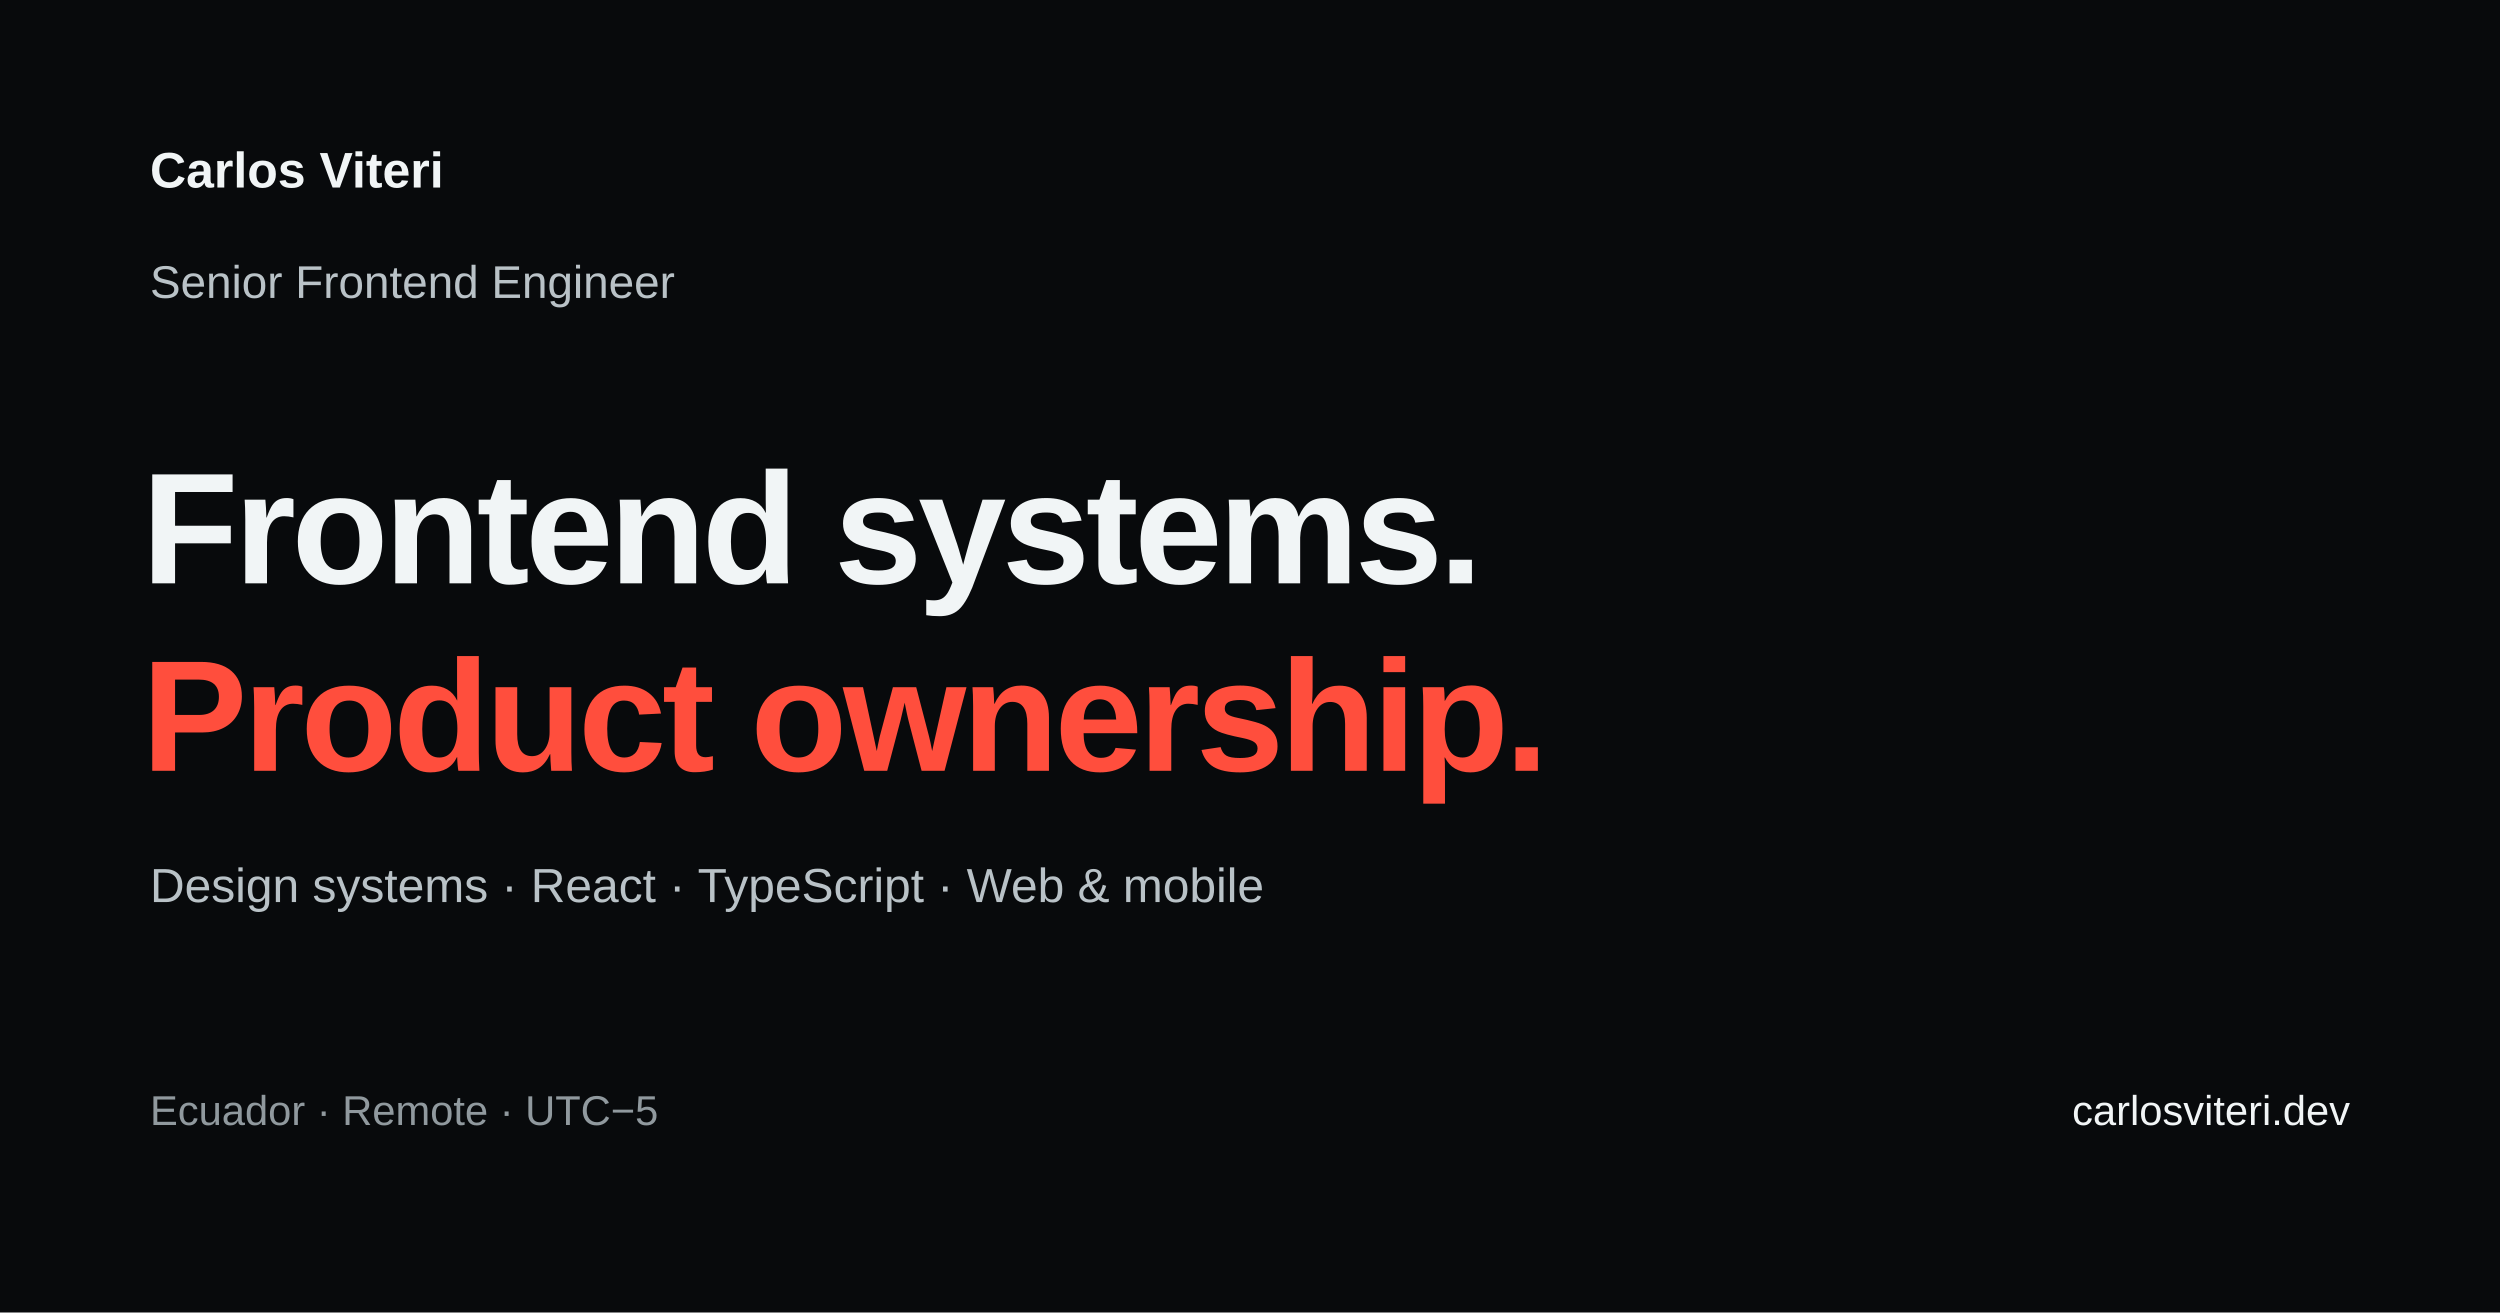
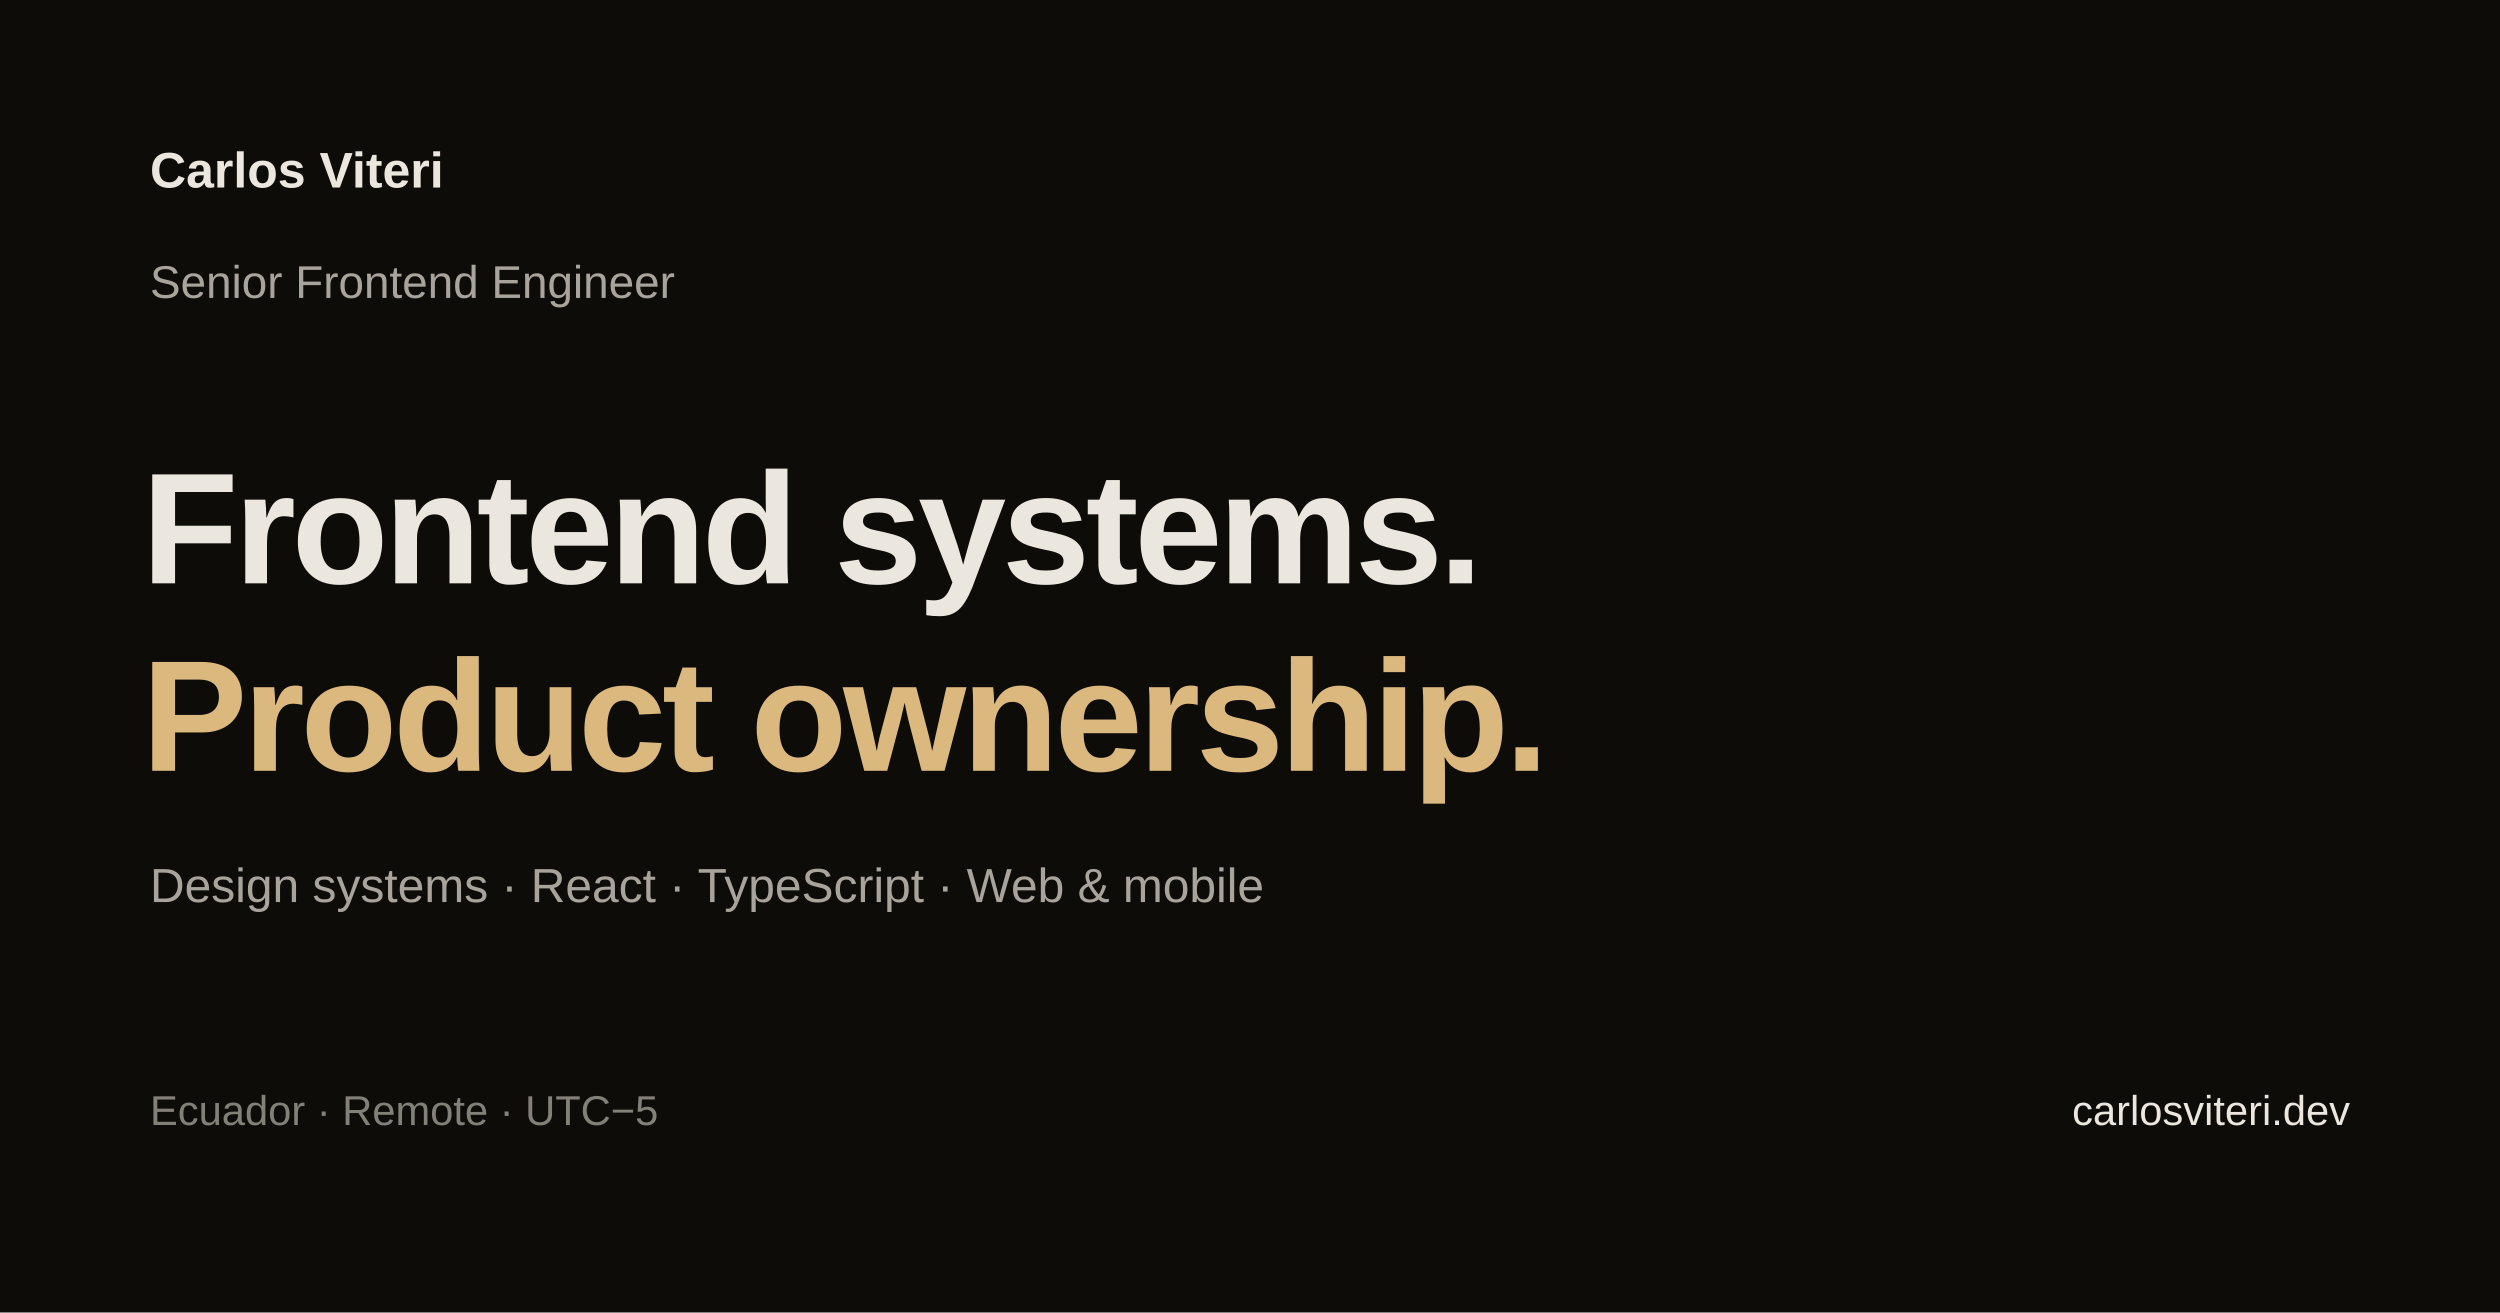
<svg xmlns="http://www.w3.org/2000/svg" viewBox="0 0 1200 630" role="img" aria-labelledby="title desc">
-   <rect width="1200" height="630" fill="#080A0C" />
-   <text x="72" y="90" fill="#F1F5F6" font-family="Arial, sans-serif" font-size="24" font-weight="700">Carlos Viteri</text>
-   <text x="72" y="143" fill="#B9C2C7" font-family="Arial, sans-serif" font-size="22">Senior Frontend Engineer</text>
-   <text x="68" y="280" fill="#F1F5F6" font-family="Arial, sans-serif" font-size="76" font-weight="700" letter-spacing="-2">Frontend systems.</text>
-   <text x="68" y="370" fill="#FF4E3D" font-family="Arial, sans-serif" font-size="76" font-weight="700" letter-spacing="-2">Product ownership.</text>
-   <text x="72" y="433" fill="#B9C2C7" font-family="Arial, sans-serif" font-size="23">Design systems · React · TypeScript · Web &amp; mobile</text>
-   <text x="72" y="540" fill="#90999E" font-family="Arial, sans-serif" font-size="20">Ecuador · Remote · UTC−5</text>
-   <text x="1128" y="540" text-anchor="end" fill="#F1F5F6" font-family="Arial, sans-serif" font-size="20">carlosviteri.dev</text>
+   <rect width="1200" height="630" fill="#0E0C09" />
+   <text x="72" y="90" fill="#EBE7DF" font-family="Arial, sans-serif" font-size="24" font-weight="700">Carlos Viteri</text>
+   <text x="72" y="143" fill="#A8A49C" font-family="Arial, sans-serif" font-size="22">Senior Frontend Engineer</text>
+   <text x="68" y="280" fill="#EBE7DF" font-family="Arial, sans-serif" font-size="76" font-weight="700" letter-spacing="-2">Frontend systems.</text>
+   <text x="68" y="370" fill="#DBB87E" font-family="Arial, sans-serif" font-size="76" font-weight="700" letter-spacing="-2">Product ownership.</text>
+   <text x="72" y="433" fill="#A8A49C" font-family="Arial, sans-serif" font-size="23">Design systems · React · TypeScript · Web &amp; mobile</text>
+   <text x="72" y="540" fill="#838078" font-family="Arial, sans-serif" font-size="20">Ecuador · Remote · UTC−5</text>
+   <text x="1128" y="540" text-anchor="end" fill="#EBE7DF" font-family="Arial, sans-serif" font-size="20">carlosviteri.dev</text>
</svg>
